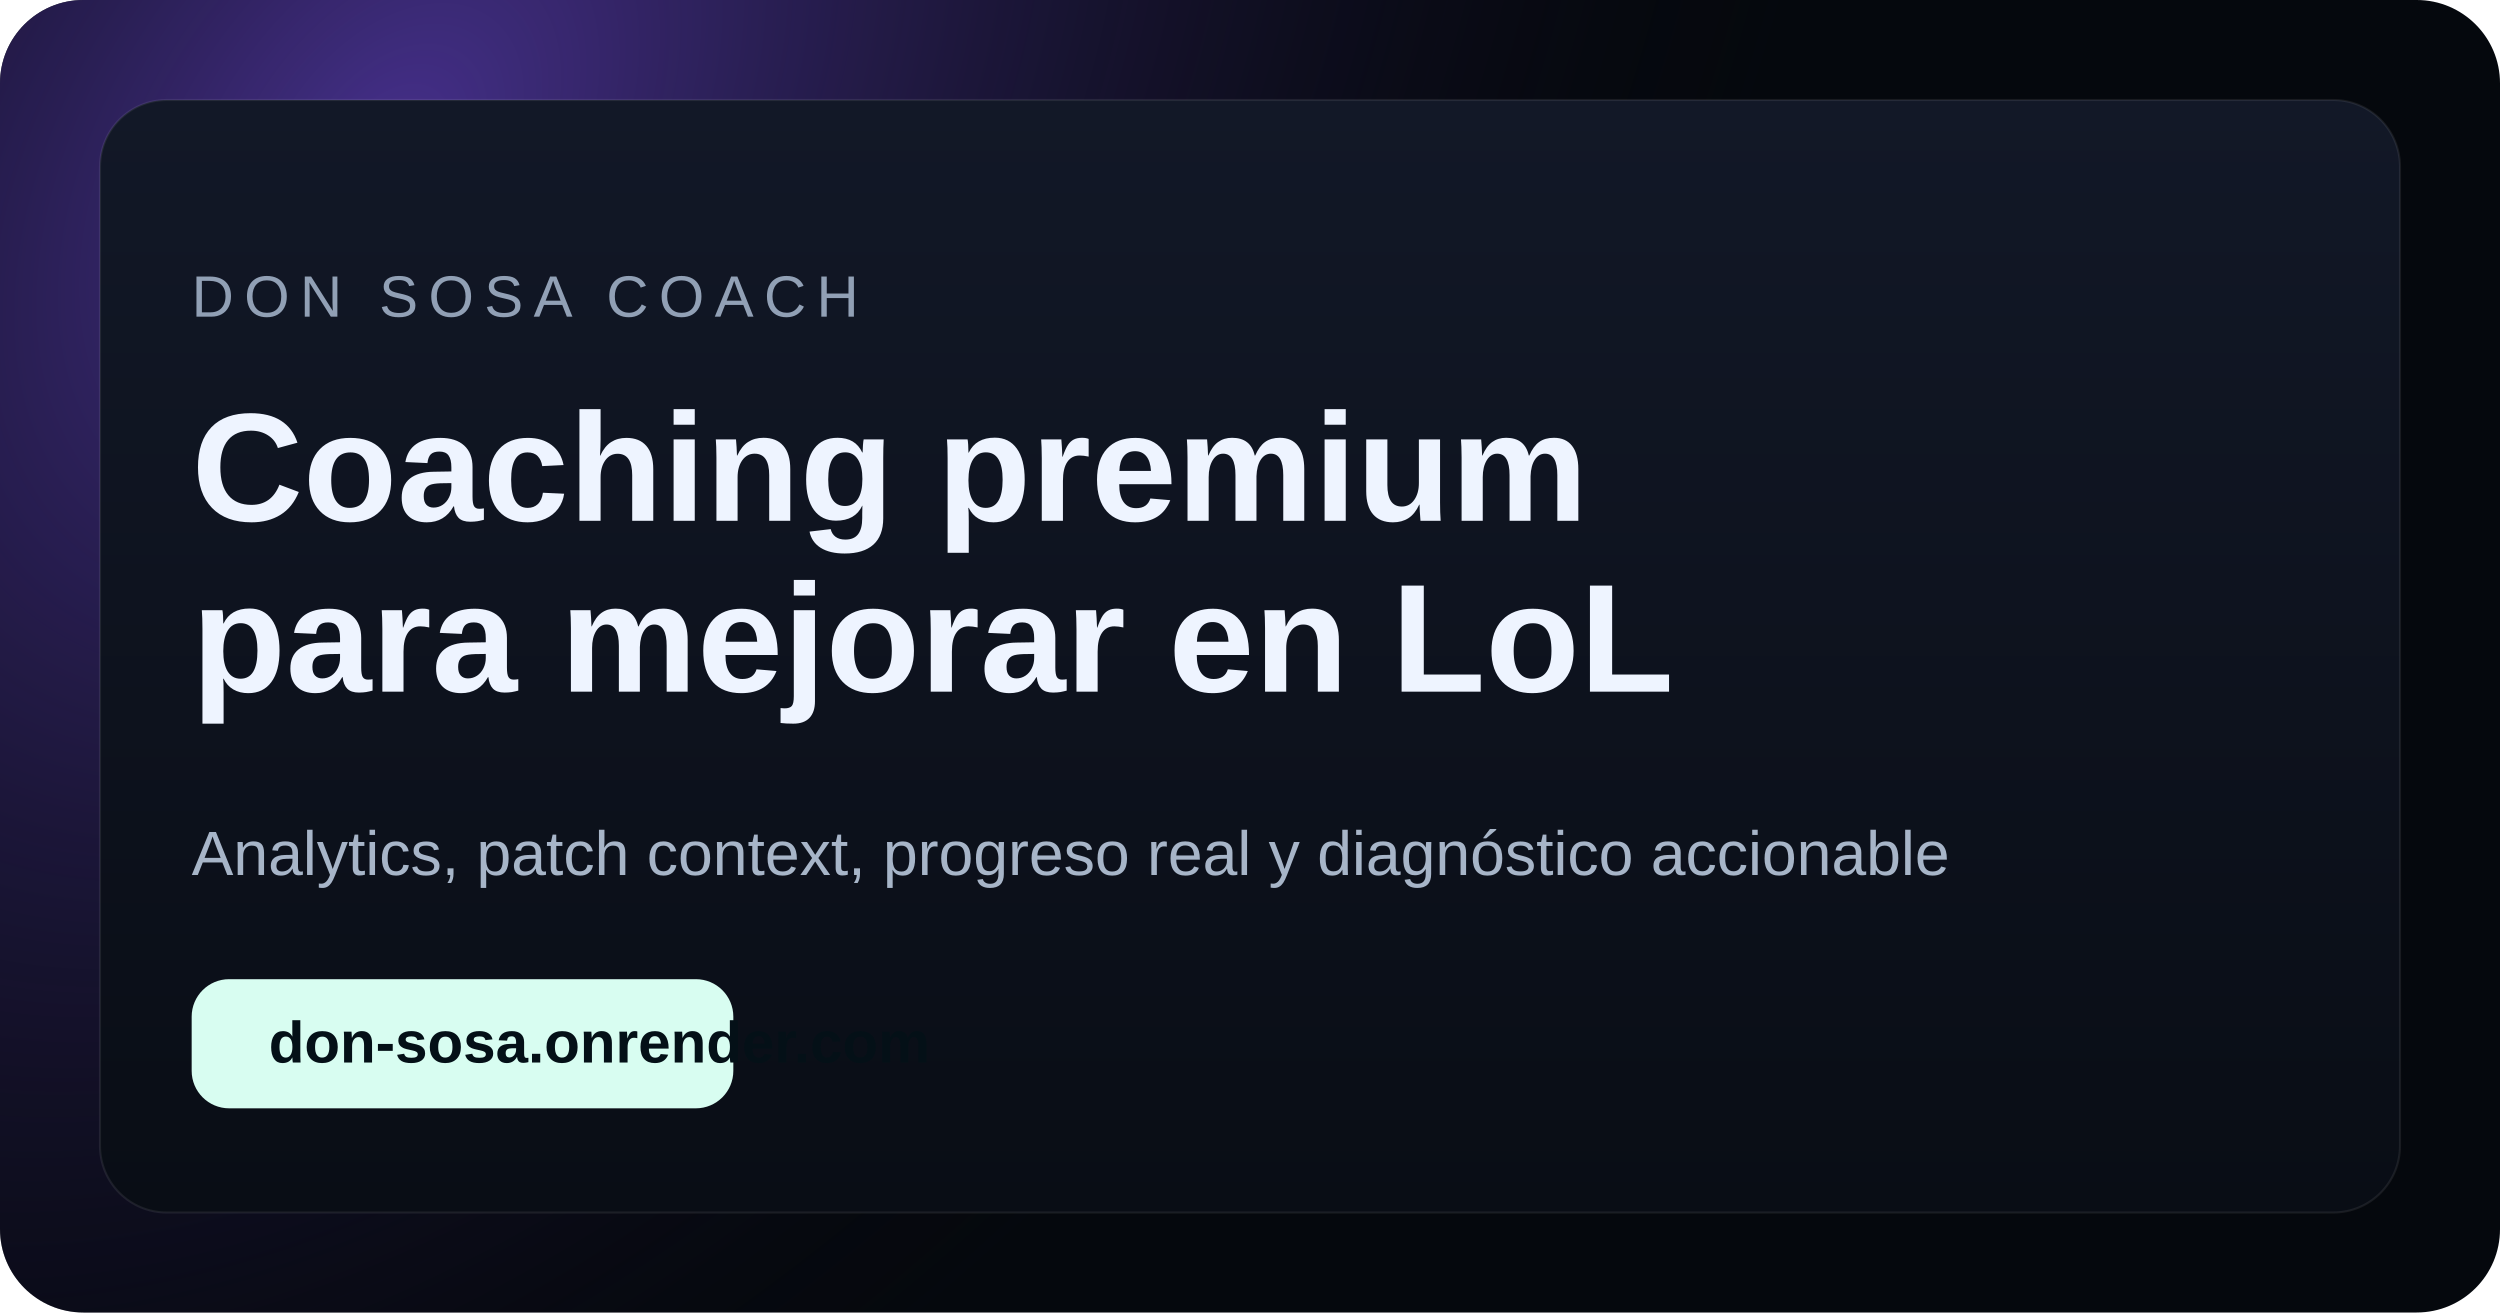
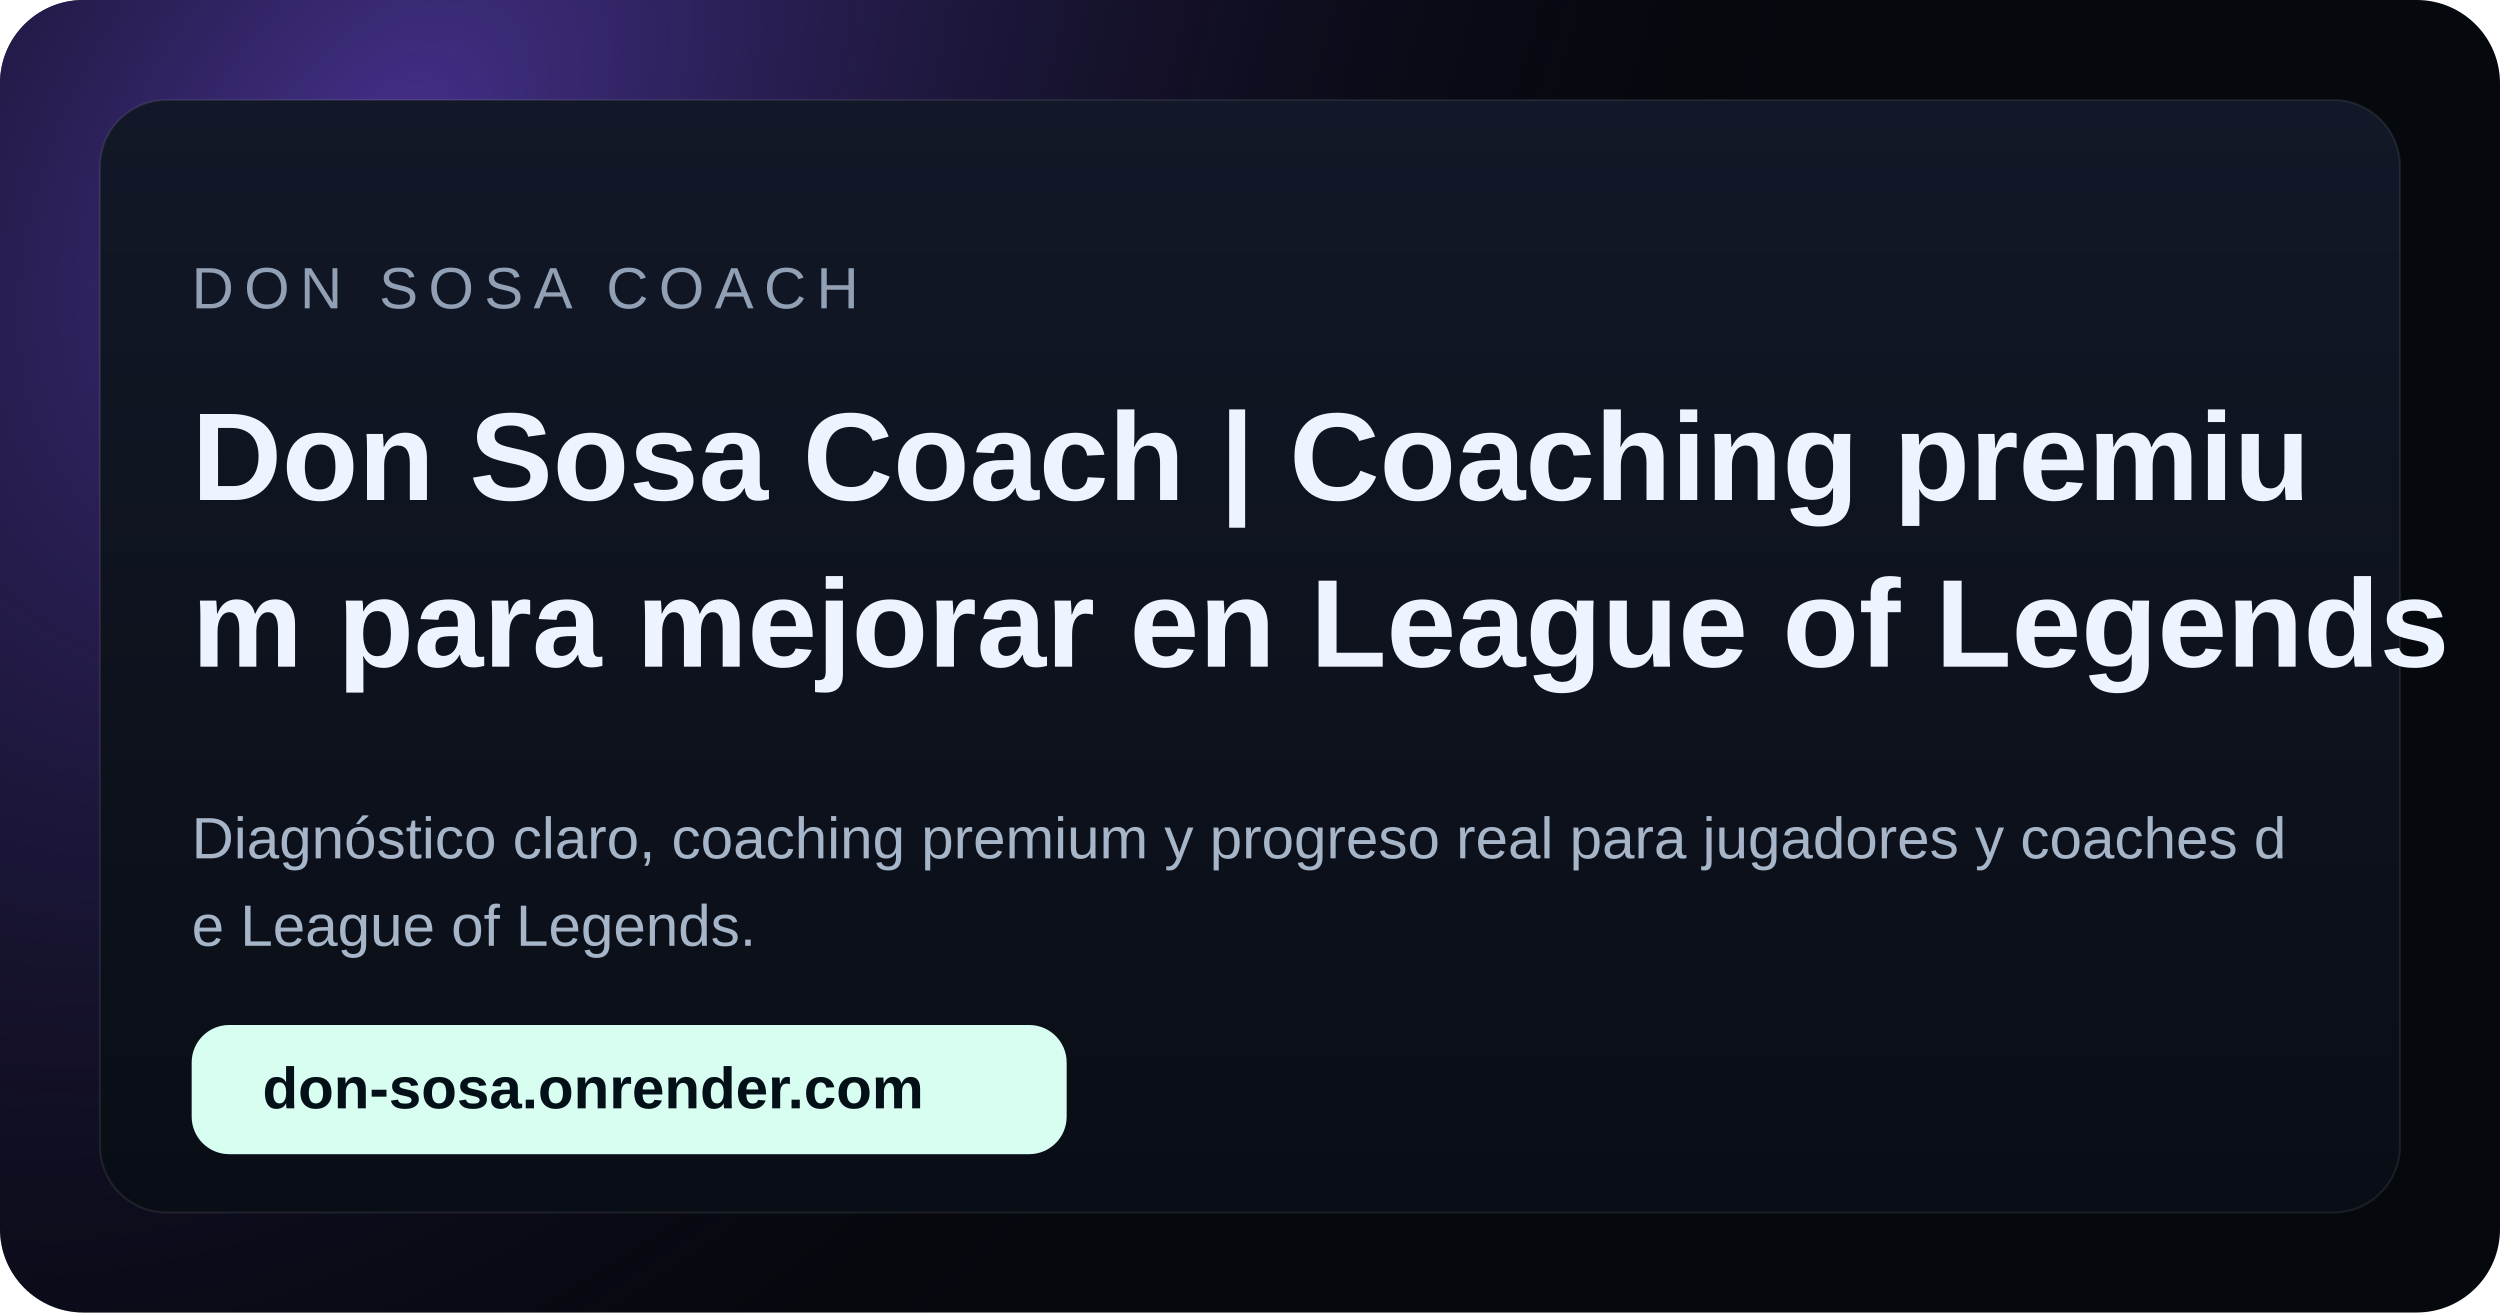
<svg xmlns="http://www.w3.org/2000/svg" width="1200" height="630" viewBox="0 0 1200 630" fill="none">
  <rect width="1200" height="630" rx="40" fill="#05080D" />
  <rect width="1200" height="630" rx="40" fill="url(#paint0_radial)" />
  <rect x="48" y="48" width="1104" height="534" rx="32" fill="url(#paint1_linear)" stroke="rgba(255,255,255,0.08)" />
-   <text x="92" y="152" fill="#91A0B5" font-family="Manrope, Arial, sans-serif" font-size="28" letter-spacing="5">DON SOSA COACH</text>
-   <text x="92" y="250" fill="#EEF4FF" font-family="Manrope, Arial, sans-serif" font-size="74" font-weight="800">Coaching premium</text>
-   <text x="92" y="332" fill="#EEF4FF" font-family="Manrope, Arial, sans-serif" font-size="74" font-weight="800">para mejorar en LoL</text>
-   <text x="92" y="420" fill="#A7B5C8" font-family="Manrope, Arial, sans-serif" font-size="30">Analytics, patch context, progreso real y diagnóstico accionable</text>
-   <rect x="92" y="470" width="260" height="62" rx="18" fill="#D8FDF1" />
-   <text x="129" y="510" fill="#041017" font-family="Manrope, Arial, sans-serif" font-size="28" font-weight="800">don-sosa.onrender.com</text>
+   <text x="92" y="148" fill="#91A0B5" font-family="Manrope, Arial, sans-serif" font-size="28" letter-spacing="5">DON SOSA COACH</text>
+   <text x="92" y="240" fill="#EEF4FF" font-family="Manrope, Arial, sans-serif" font-size="60" font-weight="800">Don Sosa Coach | Coaching premiu</text>
+   <text x="92" y="320" fill="#EEF4FF" font-family="Manrope, Arial, sans-serif" font-size="60" font-weight="800">m para mejorar en League of Legends</text>
+   <text x="92" y="412" fill="#A7B5C8" font-family="Manrope, Arial, sans-serif" font-size="28">Diagnóstico claro, coaching premium y progreso real para jugadores y coaches d</text>
+   <text x="92" y="454" fill="#A7B5C8" font-family="Manrope, Arial, sans-serif" font-size="28">e League of Legends.</text>
+   <rect x="92" y="492" width="420" height="62" rx="18" fill="#D8FDF1" />
+   <text x="126" y="532" fill="#041017" font-family="Manrope, Arial, sans-serif" font-size="28" font-weight="800">don-sosa.onrender.com</text>
  <defs>
    <radialGradient id="paint0_radial" cx="0" cy="0" r="1" gradientUnits="userSpaceOnUse" gradientTransform="translate(182 78) rotate(38.2888) scale(589.919 904.912)">
      <stop stop-color="#46308B" />
      <stop offset="1" stop-color="#05080D" stop-opacity="0" />
    </radialGradient>
    <linearGradient id="paint1_linear" x1="600" y1="48" x2="600" y2="582" gradientUnits="userSpaceOnUse">
      <stop stop-color="#121827" />
      <stop offset="1" stop-color="#090D15" />
    </linearGradient>
  </defs>
</svg>
